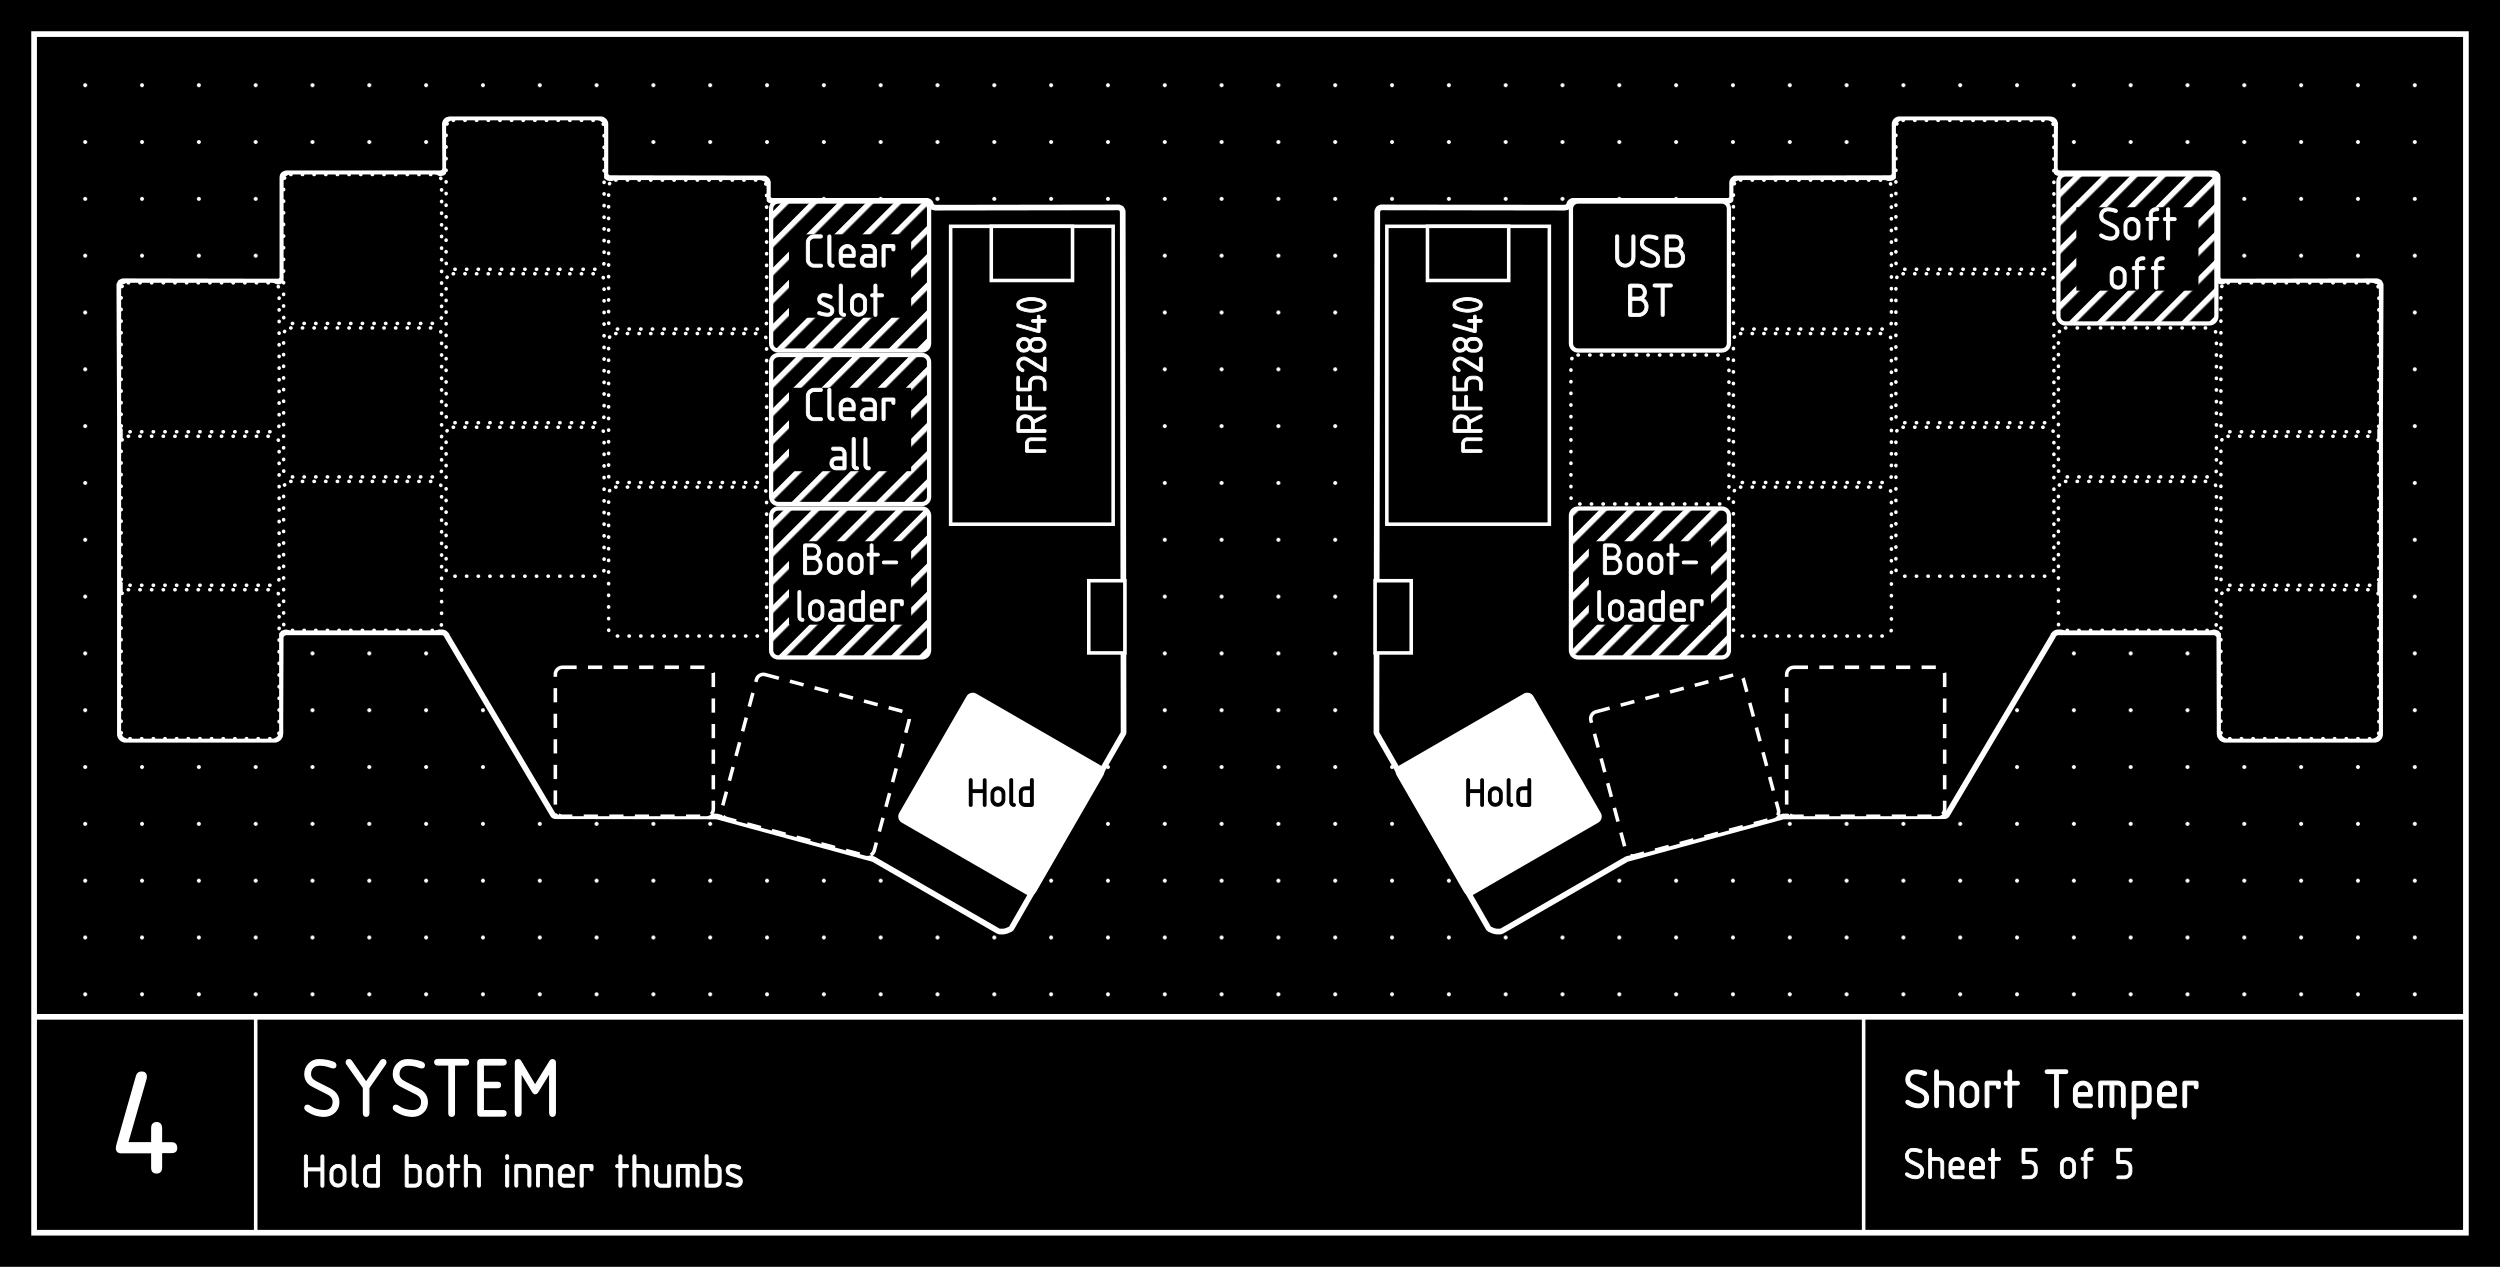
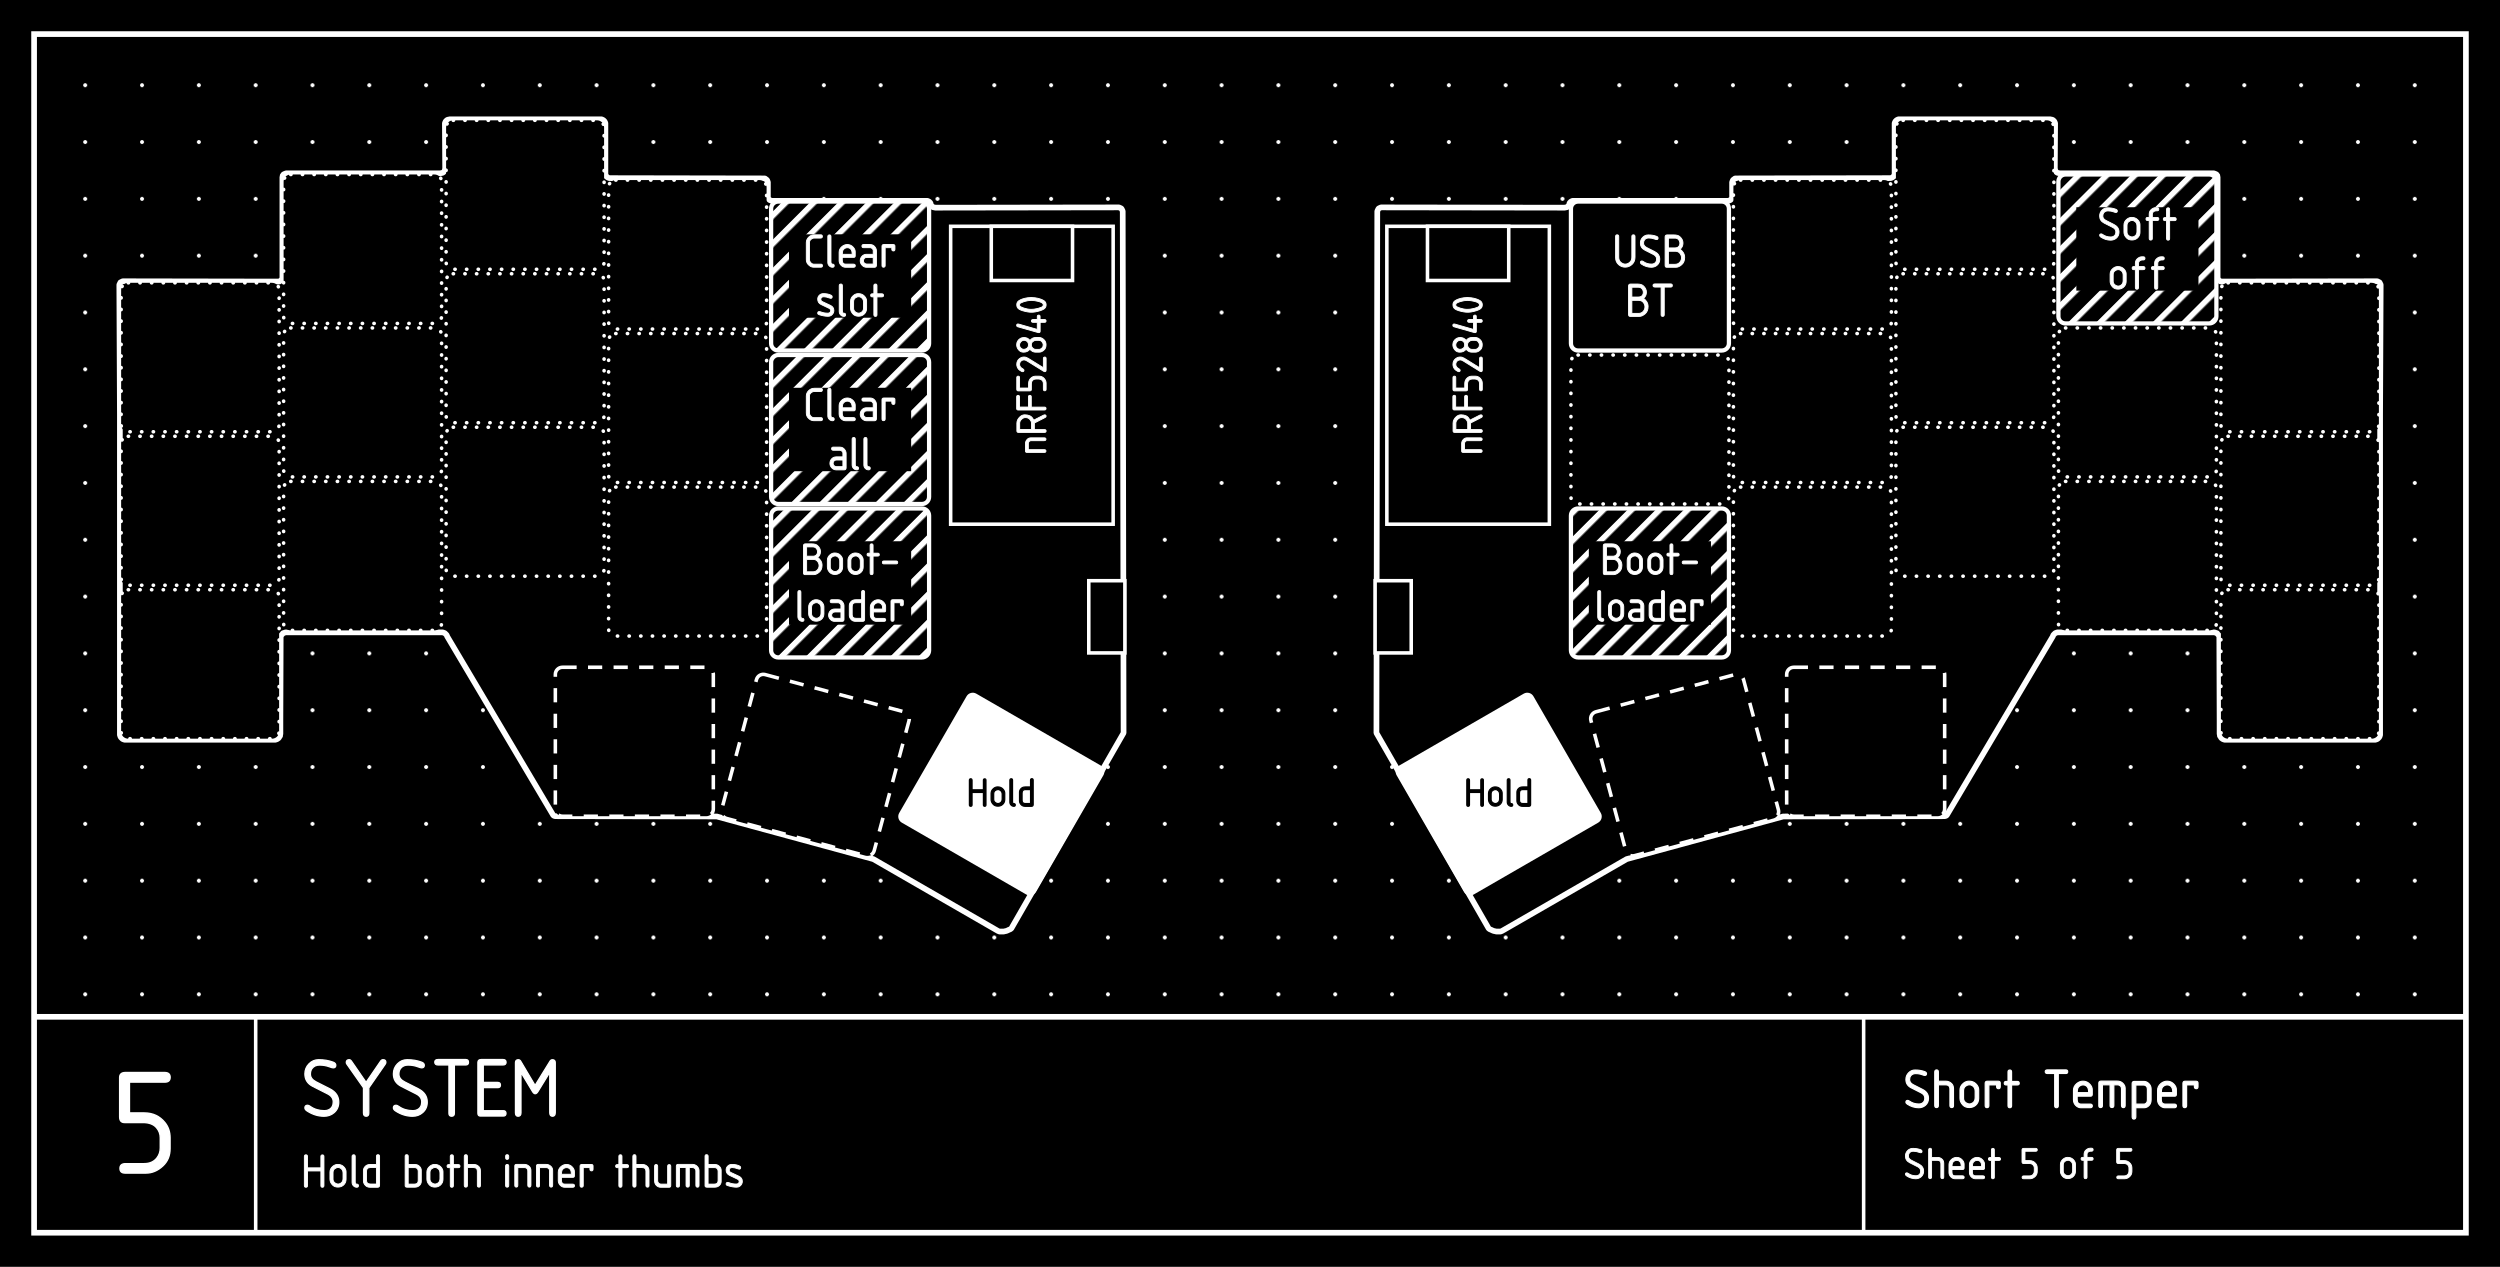
<svg xmlns="http://www.w3.org/2000/svg" viewBox="0 0 880 445.92" width="880" role="img">
  <defs>
    <pattern id="grid" width="20" height="20" patternUnits="userSpaceOnUse">
      <circle cx="10" cy="10" r="0.7" fill="#ffffff" />
    </pattern>
    <pattern id="hatch" width="7" height="7" patternUnits="userSpaceOnUse" patternTransform="rotate(45)">
      <rect width="2" height="7" fill="#ffffff" />
    </pattern>
    <path id="g0" d="M130 988Q130 1063 203 1063Q203 1063 588 1063Q709 1063 807 966Q881 893 881 774Q881 774 881 103Q881 7 811 7Q735 7 735 105Q735 105 735 762Q735 835 696 870Q649 914 593 914Q593 914 271 914V92Q271 8 201 8Q130 8 130 91Q130 91 130 988Z" />
    <path id="g1" d="M297 751Q297 751 624 751Q728 751 832 850Q913 927 913 1067Q913 1173 825 1264Q732 1361 623 1361H297ZM228 1504H623Q806 1504 956 1340Q1055 1232 1055 1093Q1055 959 1005 841Q950 712 778 640L1039 127Q1054 96 1054 76Q1054 0 980 0Q941 0 913 57L633 604H294V79Q294 0 221 0Q150 0 150 80V1427Q150 1504 228 1504Z" />
    <path id="g2" d="M298 763V86Q298 4 223 4Q150 4 150 87Q150 87 150 1445Q150 1515 228 1515Q228 1515 824 1515Q903 1515 903.0 1443.0Q903 1371 825 1371H299V909H825Q903 909 903.0 836.0Q903 763 824 763Z" />
    <path id="g3" d="M130 1434Q130 1510 217 1510Q217 1510 805 1510Q888 1510 888.0 1438.0Q888 1366 809 1366H277V903H499Q692 903 809 759Q887 663 887 529V368Q887 208 778 107Q663 0 524 0H212Q135 0 135 70Q135 141 219 141H497Q623 141 690 227Q740 291 740 378V529Q740 619 681 685Q615 759 479 759H203Q130 759 130 844Z" />
    <path id="g4" d="M178 1139Q100 1139 100 1209Q100 1231 118 1267Q181 1391 263 1444Q365 1510 478 1510Q668 1510 776 1365Q855 1259 855 1137Q855 1030 789 923L304 140H778Q853 140 853 65Q853 0 771 0H190Q101 0 101 64Q101 92 114 113L652 980Q707 1069 707 1137Q707 1223 652 1287Q585 1365 473 1365Q334 1365 248 1201Q215 1139 178 1139Z" />
    <path id="g5" d="M525 760Q436 760 368 696Q294 626 294 536V354Q294 280 381 198Q433 149 526 149Q607 149 687 214Q758 272 758 378V527Q758 612 686 694Q628 760 525 760ZM368 1307Q295 1231 295 1146Q295 1066 346 992Q404 908 523 908Q638 908 700 978Q761 1050 761 1139Q761 1231 682 1303Q612 1366 521 1366Q425 1366 368 1307ZM301 835Q150 952 150 1160Q150 1326 285 1428Q400 1515 530 1515Q638 1515 716 1467Q904 1351 904 1139Q904 941 753 832Q906 710 906 533V362Q906 217 777 96Q679 4 533 4Q367 4 281 89Q150 218 150 356V541Q150 704 301 835Z" />
    <path id="g6" d="M402 1459Q418 1515 476 1515Q545 1515 545 1446Q545 1429 538 1406L265 454H630V672Q630 756 703 756Q774 756 774 666V453Q774 453 928 453Q1001 453 1001 374Q1001 310 925 310H774V84Q774 3 700 3Q630 3 630 81V307H171Q100 307 100 374Q100 396 114 446Q114 446 402 1459Z" />
    <path id="g7" d="M477 1366Q409 1366 379 1306Q301 1152 265 953Q248 860 248 764Q248 694 257 625Q286 399 356 241Q398 146 476 146Q551 146 596 232Q662 359 695 581Q709 676 709.0 765.0Q709 854 695 937Q659 1148 577 1308Q547 1366 477 1366ZM482 1510Q619 1510 691 1404Q802 1241 845 945Q858 856 858 765Q858 669 844 574Q801 280 695 114Q622 0 479 0Q338 0 263 118Q171 262 116 569Q100 658 100 751Q100 848 117 946Q170 1251 255 1387Q331 1510 482 1510Z" />
    <path id="g8" d="M520 1515Q520 1515 826 1515Q900 1515 900 1440Q900 1364 820 1364H519Q435 1364 356 1291Q296 1235 296 1141V377Q296 283 359 215Q425 145 496 145H832Q904 145 904 72Q904 3 831 3H490Q352 3 232 136Q150 227 150 369V1152Q150 1302 268 1413Q376 1515 520 1515Z" />
    <path id="g9" d="M150 1432Q150 1511 230 1511Q297 1511 297 1429Q297 1429 297 259Q297 148 365 148Q448 148 448 73Q448 0 370 0Q279 0 211 71Q150 135 150 235Q150 235 150 1432Z" />
    <path id="g10" d="M280 604H739Q739 760 689 828Q626 914 515 914Q409 914 330 826Q280 770 280 604ZM130 698Q130 856 261 966Q375 1062 512 1062Q675 1062 789 937Q882 835 882 724V534Q882 462 815 462H278V330Q278 146 434 146H797Q885 146 885 72Q885 0 798 0H430Q309 0 217 97Q130 189 130 316Q130 316 130 698Z" />
    <path id="g11" d="M414 461Q331 461 289.5 411.5Q248 362 248 302Q248 236 295.5 193.5Q343 151 400 151H706V461ZM254 915Q179 915 179 989Q179 1061 254 1061H565Q694 1061 775.0 964.5Q856 868 856 766V94Q856 51 833.0 25.5Q810 0 770 0H390Q277 0 188.5 92.0Q100 184 100 300Q100 429 184.5 517.5Q269 606 394 606H706V790Q706 828 661.0 871.5Q616 915 561 915Z" />
    <path id="g12" d="M130 979Q130 1061 215 1061Q215 1061 650 1061Q734 1061 734 992Q734 992 734 845Q734 762 668 762Q588 762 588 840Q588 840 588 914H278V82Q278 3 201 3Q130 3 130 85Q130 85 130 979Z" />
    <path id="g13" d="M728 986Q776 960 776 921Q776 843 707 843Q689 843 650 858Q498 917 387 917Q246 917 246 794Q246 723 321 688L690 515Q854 440 854 273Q854 140 735 49Q676 4 585 4Q400 4 165 80Q100 101 100 150Q100 224 166 224Q205 224 246 208Q396 150 564 150Q623 150 654 170Q707 204 707 274Q707 342 614 386L260 555Q100 631 100 806Q100 907 171 982Q248 1063 367 1063Q584 1063 728 986Z" />
    <path id="g14" d="M353 862Q273 803 273 679V372Q273 259 383 190Q447 150 511.0 150.0Q575 150 640 194Q738 260 738 403V658Q738 785 663 853Q591 919 511.0 919.0Q431 919 353 862ZM493 1063Q661 1063 767 958Q879 847 879 722V374Q879 206 758 100Q653 8 504 8Q345 8 251 104Q130 227 130 379V706Q130 867 269 980Q371 1063 493 1063Z" />
    <path id="g15" d="M210 1435Q210 1511 285 1511Q354 1511 354 1431Q354 1431 354 1054Q354 1054 583 1054Q661 1054 661 976Q661 912 581 912H354V77Q354 0 282.0 0.0Q210 0 210 84V912H134Q60 912 60 982Q60 1054 133 1054H210Z" />
    <path id="g16" d="M150 1437Q150 1515 220 1515Q296 1515 296 1437V468Q296 307 404 222Q499 148 600 148Q725 148 826 248Q908 329 908 473V1437Q908 1515 983 1515Q1056 1515 1056 1427V479Q1056 266 925 141Q783 5 598 5Q433 5 304 113Q150 242 150 445Z" />
    <path id="g17" d="M100 1131Q100 1287 208.0 1398.5Q316 1510 469 1510Q681 1510 854 1445Q926 1418 926 1362Q926 1293 857 1293Q828 1293 766 1317Q637 1367 491 1367Q359 1367 290 1273Q248 1216 248 1123Q248 996 403 917L768 732Q1005 610 1005 378Q1005 204 881 97Q769 0 612 0Q374 0 156 143Q100 180 100 225Q100 294 174 294Q201 294 246 262Q404 149 625 149Q690 149 742 176Q857 236 857 383Q857 522 706 598L313 797Q100 905 100 1131Z" />
    <path id="g18" d="M1062 460Q1062 240 922.5 120.0Q783 0 659 0H220Q150 0 150 91V1416Q150 1510 243 1510H555Q745 1510 832 1434Q984 1301 984 1132Q984 948 844 838Q937 784 999.5 683.0Q1062 582 1062 460ZM304 748V139H616Q752 139 834.0 233.0Q916 327 916 441Q916 555 839 652Q763 748 619 748ZM304 1361V904H609Q724 904 781.5 966.5Q839 1029 839 1122Q839 1216 778.0 1288.5Q717 1361 605 1361Z" />
    <path id="g19" d="M100 1446Q100 1515 188 1515H929Q1001 1515 1001 1443Q1001 1370 931 1370H624V79Q624 0 551 0Q478 0 478 77V1370H186Q100 1370 100 1446Z" />
    <path id="g20" d="M672 1518Q748 1518 748 1445Q748 1370 666 1370H622Q554 1370 503 1329Q446 1283 446 1207V1062H665Q749 1062 749 988Q749 918 664 918H445V80Q445 4 368 4Q300 4 300 87V918H219Q150 918 150 991Q150 1062 223 1062H300V1214Q300 1339 383 1419Q486 1518 599 1518Z" />
    <path id="g21" d="M177 671Q177 671 780 671Q852 671 852 594Q852 527 775 527H174Q100 527 100 602Q100 671 177 671Z" />
    <path id="g22" d="M445 916Q272 916 272 724Q272 724 272 330Q272 151 456 151Q456 151 735 151Q735 151 735 916Q735 916 445 916ZM735 1438Q735 1515 808.0 1515.0Q881 1515 881 1433V94Q881 0 786 0H439Q309 0 228 81Q130 179 130 297V774Q130 871 199 955Q286 1061 444 1061H735Z" />
    <path id="g23" d="M918 760H297V77Q297 0 223.5 0.0Q150 0 150 76V1425Q150 1510 223.5 1510.0Q297 1510 297 1425V904H918V1431Q918 1506 989.0 1506.0Q1060 1506 1060 1432V80Q1060 0 989.0 0.0Q918 0 918 78Z" />
    <path id="g24" d="M702 85Q702 0 632 0Q559 0 559 87V761L116 1392Q100 1415 100 1438Q100 1511 179 1511Q214 1511 243 1466L629 906L1019 1475Q1045 1511 1082 1511Q1158 1511 1158 1442Q1158 1415 1139 1388L702 757Z" />
    <path id="g25" d="M294 149H827Q901 149 901 77Q901 5 830 5H216Q150 5 150 80V1437Q150 1515 239 1515H822Q903 1515 903 1442Q903 1370 822 1370H294V904H680Q753 904 753 832Q753 764 682 764H294Z" />
    <path id="g26" d="M1074 1472Q1098 1510 1138 1510Q1214 1510 1214 1430V99Q1214 0 1140.0 0.0Q1066 0 1066 99V1172L754 664Q716 601 678.0 601.0Q640 601 604 662L298 1170V94Q298 0 221 0Q150 0 150 92V1431Q150 1510 226 1510Q265 1510 288 1475L674 824Z" />
    <path id="g27" d="M585 148Q757 148 757 318Q757 318 757 747Q757 824 711.5 869.5Q666 915 593 915H291V148ZM240 4Q150 4 150 72V1441Q150 1515 219 1515Q293 1515 293 1441V1058H623Q750 1058 843 944Q900 874 900 780V278Q900 161 813.5 82.5Q727 4 599 4Z" />
    <path id="g28" d="M150 1426Q150 1515 225 1515Q296 1515 296 1430V1060H606Q725 1060 823 967Q901 893 901 761V84Q901 6 835 6Q758 6 758 86V744Q758 916 582 916H296V87Q296 6 220 6Q150 6 150 92Z" />
    <path id="g29" d="M297 980V88Q297 5 225 5Q150 5 150 86V979Q150 1061 224 1061Q297 1061 297 980ZM153 1445Q153 1515 222 1515Q296 1515 296 1440V1375Q296 1297 220 1297Q153 1297 153 1370Z" />
    <path id="g30" d="M130 971Q130 1058 202 1058Q273 1058 273 969Q273 969 273 305Q273 236 317 193Q364 147 424 147H737V975Q737 1054 812 1054Q882 1054 882 973V82Q882 0 807 0H414Q294 0 206 94Q130 175 130 302Q130 302 130 971Z" />
    <path id="g31" d="M130 991Q130 1026 156 1050Q172 1065 213 1065Q213 1065 869 1065Q999 1065 1084 987Q1185 895 1185 776Q1185 776 1185 92Q1185 4 1115 4Q1038 4 1038 95Q1038 95 1038 761Q1038 830 996 870Q947 917 874 917H732V94Q732 7 661 7Q581 7 581 87V917H274V82Q274 6 202.0 6.0Q130 6 130 77Z" />
    <path id="g32" d="M618 144Q684 144 730 205Q760 245 760 306V744Q760 816 718 861Q674 908 607 908H297V144ZM150 969Q150 1054 235 1054Q235 1054 622 1054Q737 1054 829 955Q909 869 909 749Q909 749 909 327Q909 185 838 103Q749 0 625 0H297V-365Q297 -456 219 -456Q150 -456 150 -361Q150 -361 150 969Z" />
  </defs>
  <rect width="880" height="445.92" fill="#000000" />
  <rect x="12" y="12" width="856" height="345.92" fill="url(#grid)" />
  <path d="M393.6 73.0L329.2 73.1L328.9 73.0L328.8 73.0L328.6 73.0L328.4 72.9L328.2 72.8L328.1 72.6L327.9 72.5L327.8 72.3L327.7 72.1L327.6 71.9L327.6 71.7L327.5 71.5L327.4 71.3L327.2 71.2L327.1 71.0L326.9 70.9L326.7 70.8L326.5 70.7L326.3 70.7L326.1 70.7L271.8 70.7L271.6 70.7L271.4 70.6L271.1 70.5L270.9 70.4L270.7 70.2L270.6 70.1L270.4 69.8L270.3 69.6L270.3 69.4L270.3 69.1L270.3 64.3L270.3 64.1L270.2 63.9L270.1 63.6L270.0 63.4L269.8 63.2L269.6 63.1L269.4 62.9L269.2 62.8L268.9 62.8L268.7 62.8L214.7 62.7L214.5 62.7L214.2 62.6L214.0 62.5L213.8 62.4L213.6 62.2L213.4 62.1L213.3 61.8L213.2 61.6L213.1 61.4L213.1 61.1L213.1 43.6L213.1 43.3L213.0 43.1L212.9 42.9L212.8 42.7L212.6 42.5L212.4 42.3L212.2 42.2L212.0 42.1L211.8 42.0L211.5 42.0L158.2 42.0L158.0 42.1L157.7 42.1L157.5 42.2L157.3 42.3L157.1 42.5L156.9 42.7L156.8 42.9L156.7 43.1L156.6 43.4L156.6 43.6L156.7 59.4L156.6 59.6L156.6 59.9L156.5 60.1L156.4 60.3L156.2 60.5L156.0 60.7L155.8 60.8L155.6 60.9L155.3 60.9L155.1 61.0L101.0 61.0L100.7 61.0L100.5 61.1L100.2 61.2L100.0 61.3L99.8 61.4L99.7 61.6L99.5 61.8L99.5 62.1L99.4 62.3L99.4 62.6L99.4 97.5L99.4 97.8L99.3 98.1L99.2 98.3L99.1 98.5L98.9 98.7L98.7 98.8L98.5 99.0L98.3 99.1L98.0 99.1L97.8 99.1L43.5 99.0L43.2 99.0L43.0 99.1L42.8 99.2L42.6 99.3L42.4 99.4L42.3 99.6L42.2 99.8L42.1 100.0L42.0 100.2L42.0 100.5L42.2 145.8L42.2 200.1L42.2 254.0L42.2 258.3L42.2 258.7L42.3 259.0L42.4 259.3L42.6 259.6L42.8 259.8L43.0 260.0L43.3 260.2L43.6 260.3L43.9 260.4L44.3 260.4L96.6 260.4L96.9 260.4L97.2 260.3L97.5 260.2L97.8 260.0L98.1 259.8L98.2 259.6L98.4 259.3L98.6 259.0L98.6 258.7L98.7 258.3L98.7 254.0L98.8 224.5L98.8 224.2L98.9 223.9L99.0 223.6L99.2 223.4L99.4 223.2L99.6 222.9L99.9 222.8L100.2 222.7L100.5 222.6L100.8 222.6L155.3 222.6L155.6 222.6L155.9 222.6L156.1 222.7L156.4 222.8L156.6 222.9L156.8 223.1L157.0 223.3L157.2 223.5L157.3 223.7L157.4 224.0L194.7 286.9L194.8 287.0L194.9 287.1L195.0 287.1L195.1 287.2L195.2 287.2L195.4 287.3L195.5 287.3L195.6 287.3L195.7 287.3L195.8 287.3L252.3 287.4L307.4 302.4L351.3 327.7L351.8 327.9L352.3 327.9L352.7 327.9L353.3 327.9L353.7 327.8L354.2 327.7L354.7 327.5L355.1 327.3L355.6 327.1L356.0 326.8L395.5 258.0L395.2 74.6L395.2 74.4L395.1 74.1L395.0 73.9L394.9 73.7L394.8 73.5L394.6 73.3L394.3 73.2L394.1 73.1L393.9 73.0L393.6 73.0ZM486.4 73.0L550.8 73.1L551.1 73.0L551.2 73.0L551.4 73.0L551.6 72.9L551.8 72.8L551.9 72.6L552.1 72.5L552.2 72.3L552.3 72.1L552.4 71.9L552.4 71.7L552.5 71.5L552.6 71.3L552.8 71.2L552.9 71.0L553.1 70.9L553.3 70.8L553.5 70.7L553.7 70.7L553.9 70.7L608.2 70.7L608.4 70.7L608.6 70.6L608.9 70.5L609.1 70.4L609.3 70.2L609.4 70.1L609.6 69.8L609.7 69.6L609.7 69.4L609.7 69.1L609.7 64.3L609.7 64.1L609.8 63.9L609.9 63.6L610.0 63.4L610.2 63.2L610.4 63.1L610.6 62.9L610.8 62.8L611.1 62.8L611.3 62.8L665.3 62.7L665.5 62.7L665.8 62.6L666.0 62.5L666.2 62.4L666.4 62.2L666.6 62.1L666.7 61.8L666.8 61.6L666.9 61.4L666.9 61.1L666.9 43.6L666.9 43.3L667.0 43.1L667.1 42.9L667.2 42.7L667.4 42.5L667.6 42.3L667.8 42.2L668.0 42.1L668.2 42.0L668.5 42.0L721.8 42.0L722.0 42.1L722.3 42.1L722.5 42.2L722.7 42.3L722.9 42.5L723.1 42.7L723.2 42.9L723.3 43.1L723.4 43.4L723.4 43.6L723.3 59.4L723.4 59.6L723.4 59.9L723.5 60.1L723.6 60.3L723.8 60.5L724.0 60.7L724.2 60.8L724.4 60.9L724.7 60.9L724.9 61.0L779.0 61.0L779.3 61.0L779.5 61.1L779.8 61.2L780.0 61.3L780.2 61.4L780.3 61.6L780.5 61.8L780.5 62.1L780.6 62.3L780.6 62.6L780.6 97.5L780.6 97.8L780.7 98.1L780.8 98.3L780.9 98.5L781.1 98.7L781.3 98.8L781.5 99.0L781.7 99.1L782.0 99.1L782.2 99.1L836.5 99.0L836.8 99.0L837.0 99.1L837.2 99.2L837.4 99.3L837.6 99.4L837.7 99.6L837.8 99.8L837.9 100.0L838.0 100.2L838.0 100.5L837.8 145.8L837.8 200.1L837.8 254.0L837.8 258.3L837.8 258.7L837.7 259.0L837.6 259.3L837.4 259.6L837.2 259.8L837.0 260.0L836.7 260.2L836.4 260.3L836.1 260.4L835.7 260.4L783.4 260.4L783.1 260.4L782.8 260.3L782.5 260.2L782.2 260.0L781.9 259.8L781.8 259.6L781.6 259.3L781.4 259.0L781.4 258.7L781.3 258.3L781.3 254.0L781.2 224.5L781.2 224.2L781.1 223.9L781.0 223.6L780.8 223.4L780.6 223.2L780.4 222.9L780.1 222.8L779.8 222.7L779.5 222.6L779.2 222.6L724.7 222.6L724.4 222.6L724.1 222.6L723.9 222.7L723.6 222.8L723.4 222.9L723.2 223.1L723.0 223.3L722.8 223.5L722.7 223.7L722.6 224.0L685.3 286.9L685.2 287.0L685.1 287.1L685.0 287.1L684.9 287.2L684.8 287.2L684.6 287.3L684.5 287.3L684.4 287.3L684.3 287.3L684.2 287.3L627.7 287.4L572.6 302.4L528.7 327.7L528.2 327.9L527.7 327.9L527.3 327.9L526.7 327.9L526.3 327.8L525.8 327.7L525.3 327.5L524.9 327.3L524.4 327.1L524.0 326.8L484.5 258.0L484.8 74.6L484.8 74.4L484.9 74.1L485.0 73.9L485.1 73.7L485.2 73.5L485.4 73.3L485.7 73.2L485.9 73.1L486.1 73.0L486.4 73.0Z" fill="#000000" stroke="#ffffff" stroke-width="2" stroke-linejoin="round" />
  <rect x="383.25" y="204.41" width="12.71" height="25.42" fill="#000000" stroke="#ffffff" stroke-width="1.25" />
  <rect x="484.04" y="204.41" width="12.71" height="25.42" fill="#000000" stroke="#ffffff" stroke-width="1.25" />
  <rect x="334.63" y="79.66" width="57.20" height="104.86" fill="#000000" stroke="#ffffff" stroke-width="1.25" />
  <g transform="rotate(-90 363.23 132.09)">
    <g fill="#ffffff" stroke="#ffffff" stroke-width="46.8" stroke-linejoin="round">
      <use href="#g0" transform="translate(335.18 137.09) scale(0.00684 -0.00684)" />
      <use href="#g1" transform="translate(342.09 137.09) scale(0.00684 -0.00684)" />
      <use href="#g2" transform="translate(349.98 137.09) scale(0.00684 -0.00684)" />
      <use href="#g3" transform="translate(356.84 137.09) scale(0.00684 -0.00684)" />
      <use href="#g4" transform="translate(363.80 137.09) scale(0.00684 -0.00684)" />
      <use href="#g5" transform="translate(370.33 137.09) scale(0.00684 -0.00684)" />
      <use href="#g6" transform="translate(377.55 137.09) scale(0.00684 -0.00684)" />
      <use href="#g7" transform="translate(384.73 137.09) scale(0.00684 -0.00684)" />
    </g>
  </g>
  <rect x="348.93" y="79.66" width="28.60" height="19.07" fill="#000000" stroke="#ffffff" stroke-width="1.25" />
  <rect x="488.17" y="79.66" width="57.20" height="104.86" fill="#000000" stroke="#ffffff" stroke-width="1.25" />
  <g transform="rotate(-90 516.77 132.09)">
    <g fill="#ffffff" stroke="#ffffff" stroke-width="46.8" stroke-linejoin="round">
      <use href="#g0" transform="translate(488.72 137.09) scale(0.00684 -0.00684)" />
      <use href="#g1" transform="translate(495.63 137.09) scale(0.00684 -0.00684)" />
      <use href="#g2" transform="translate(503.53 137.09) scale(0.00684 -0.00684)" />
      <use href="#g3" transform="translate(510.38 137.09) scale(0.00684 -0.00684)" />
      <use href="#g4" transform="translate(517.34 137.09) scale(0.00684 -0.00684)" />
      <use href="#g5" transform="translate(523.87 137.09) scale(0.00684 -0.00684)" />
      <use href="#g6" transform="translate(531.09 137.09) scale(0.00684 -0.00684)" />
      <use href="#g7" transform="translate(538.27 137.09) scale(0.00684 -0.00684)" />
    </g>
  </g>
  <rect x="502.47" y="79.66" width="28.60" height="19.07" fill="#000000" stroke="#ffffff" stroke-width="1.25" />
  <rect x="42.64" y="99.55" width="55.61" height="52.43" rx="2.5" fill="#000000" stroke="#ffffff" stroke-width="1.25" stroke-dasharray="0.1 4" stroke-linecap="round" />
  <rect x="99.83" y="61.42" width="55.61" height="52.43" rx="2.5" fill="#000000" stroke="#ffffff" stroke-width="1.25" stroke-dasharray="0.1 4" stroke-linecap="round" />
  <rect x="157.03" y="42.35" width="55.61" height="52.43" rx="2.5" fill="#000000" stroke="#ffffff" stroke-width="1.25" stroke-dasharray="0.1 4" stroke-linecap="round" />
  <rect x="214.23" y="63.39" width="55.61" height="52.43" rx="2.5" fill="#000000" stroke="#ffffff" stroke-width="1.25" stroke-dasharray="0.1 4" stroke-linecap="round" />
  <rect x="271.43" y="70.95" width="55.61" height="52.43" rx="2.5" fill="#000000" />
  <rect x="271.43" y="70.95" width="55.61" height="52.43" rx="2.5" fill="url(#hatch)" stroke="#ffffff" stroke-width="1.5" />
  <rect x="277.73" y="82.48" width="42.99" height="29.36" fill="#000000" />
  <g fill="#ffffff" stroke="#ffffff" stroke-width="42.4" stroke-linejoin="round">
    <use href="#g8" transform="translate(282.69 94.08) scale(0.00754 -0.00754)" />
    <use href="#g9" transform="translate(290.26 94.08) scale(0.00754 -0.00754)" />
    <use href="#g10" transform="translate(294.39 94.08) scale(0.00754 -0.00754)" />
    <use href="#g11" transform="translate(302.05 94.08) scale(0.00754 -0.00754)" />
    <use href="#g12" transform="translate(309.48 94.08) scale(0.00754 -0.00754)" />
  </g>
  <g fill="#ffffff" stroke="#ffffff" stroke-width="42.4" stroke-linejoin="round">
    <use href="#g13" transform="translate(287.08 111.37) scale(0.00754 -0.00754)" />
    <use href="#g9" transform="translate(294.28 111.37) scale(0.00754 -0.00754)" />
    <use href="#g14" transform="translate(298.41 111.37) scale(0.00754 -0.00754)" />
    <use href="#g15" transform="translate(306.02 111.37) scale(0.00754 -0.00754)" />
  </g>
  <rect x="552.97" y="70.95" width="55.61" height="52.43" rx="2.5" fill="#000000" stroke="#ffffff" stroke-width="1.5" />
  <g fill="#ffffff" stroke="#ffffff" stroke-width="42.4" stroke-linejoin="round">
    <use href="#g16" transform="translate(567.56 94.08) scale(0.00754 -0.00754)" />
    <use href="#g17" transform="translate(576.66 94.08) scale(0.00754 -0.00754)" />
    <use href="#g18" transform="translate(584.99 94.08) scale(0.00754 -0.00754)" />
  </g>
  <g fill="#ffffff" stroke="#ffffff" stroke-width="42.4" stroke-linejoin="round">
    <use href="#g18" transform="translate(572.12 111.37) scale(0.00754 -0.00754)" />
    <use href="#g19" transform="translate(581.11 111.37) scale(0.00754 -0.00754)" />
  </g>
  <rect x="610.16" y="63.39" width="55.61" height="52.43" rx="2.5" fill="#000000" stroke="#ffffff" stroke-width="1.25" stroke-dasharray="0.1 4" stroke-linecap="round" />
  <rect x="667.36" y="42.35" width="55.61" height="52.43" rx="2.5" fill="#000000" stroke="#ffffff" stroke-width="1.25" stroke-dasharray="0.1 4" stroke-linecap="round" />
  <rect x="724.56" y="61.42" width="55.61" height="52.43" rx="2.5" fill="#000000" />
  <rect x="724.56" y="61.42" width="55.61" height="52.43" rx="2.5" fill="url(#hatch)" stroke="#ffffff" stroke-width="1.5" />
  <rect x="730.87" y="72.95" width="42.99" height="29.36" fill="#000000" />
  <g fill="#ffffff" stroke="#ffffff" stroke-width="42.4" stroke-linejoin="round">
    <use href="#g17" transform="translate(738.32 84.54) scale(0.00754 -0.00754)" />
    <use href="#g14" transform="translate(746.65 84.54) scale(0.00754 -0.00754)" />
    <use href="#g20" transform="translate(754.26 84.54) scale(0.00754 -0.00754)" />
    <use href="#g15" transform="translate(761.04 84.54) scale(0.00754 -0.00754)" />
  </g>
  <g fill="#ffffff" stroke="#ffffff" stroke-width="42.4" stroke-linejoin="round">
    <use href="#g14" transform="translate(741.78 101.84) scale(0.00754 -0.00754)" />
    <use href="#g20" transform="translate(749.39 101.84) scale(0.00754 -0.00754)" />
    <use href="#g20" transform="translate(756.17 101.84) scale(0.00754 -0.00754)" />
  </g>
  <rect x="781.76" y="99.55" width="55.61" height="52.43" rx="2.5" fill="#000000" stroke="#ffffff" stroke-width="1.25" stroke-dasharray="0.1 4" stroke-linecap="round" />
  <rect x="42.64" y="153.57" width="55.61" height="52.43" rx="2.5" fill="#000000" stroke="#ffffff" stroke-width="1.25" stroke-dasharray="0.1 4" stroke-linecap="round" />
  <rect x="99.83" y="115.44" width="55.61" height="52.43" rx="2.5" fill="#000000" stroke="#ffffff" stroke-width="1.25" stroke-dasharray="0.1 4" stroke-linecap="round" />
  <rect x="157.03" y="96.37" width="55.61" height="52.43" rx="2.5" fill="#000000" stroke="#ffffff" stroke-width="1.25" stroke-dasharray="0.1 4" stroke-linecap="round" />
  <rect x="214.23" y="117.41" width="55.61" height="52.43" rx="2.5" fill="#000000" stroke="#ffffff" stroke-width="1.25" stroke-dasharray="0.1 4" stroke-linecap="round" />
  <rect x="271.43" y="124.97" width="55.61" height="52.43" rx="2.5" fill="#000000" />
  <rect x="271.43" y="124.97" width="55.61" height="52.43" rx="2.5" fill="url(#hatch)" stroke="#ffffff" stroke-width="1.5" />
  <rect x="277.73" y="136.50" width="42.99" height="29.36" fill="#000000" />
  <g fill="#ffffff" stroke="#ffffff" stroke-width="42.4" stroke-linejoin="round">
    <use href="#g8" transform="translate(282.69 148.10) scale(0.00754 -0.00754)" />
    <use href="#g9" transform="translate(290.26 148.10) scale(0.00754 -0.00754)" />
    <use href="#g10" transform="translate(294.39 148.10) scale(0.00754 -0.00754)" />
    <use href="#g11" transform="translate(302.05 148.10) scale(0.00754 -0.00754)" />
    <use href="#g12" transform="translate(309.48 148.10) scale(0.00754 -0.00754)" />
  </g>
  <g fill="#ffffff" stroke="#ffffff" stroke-width="42.4" stroke-linejoin="round">
    <use href="#g11" transform="translate(291.38 165.39) scale(0.00754 -0.00754)" />
    <use href="#g9" transform="translate(298.82 165.39) scale(0.00754 -0.00754)" />
    <use href="#g9" transform="translate(302.95 165.39) scale(0.00754 -0.00754)" />
  </g>
  <rect x="552.97" y="124.97" width="55.61" height="52.43" rx="2.5" fill="#000000" stroke="#ffffff" stroke-width="1.25" stroke-dasharray="0.1 4" stroke-linecap="round" />
  <rect x="610.16" y="117.41" width="55.61" height="52.43" rx="2.5" fill="#000000" stroke="#ffffff" stroke-width="1.25" stroke-dasharray="0.1 4" stroke-linecap="round" />
  <rect x="667.36" y="96.37" width="55.61" height="52.43" rx="2.5" fill="#000000" stroke="#ffffff" stroke-width="1.25" stroke-dasharray="0.1 4" stroke-linecap="round" />
  <rect x="724.56" y="115.44" width="55.61" height="52.43" rx="2.5" fill="#000000" stroke="#ffffff" stroke-width="1.25" stroke-dasharray="0.1 4" stroke-linecap="round" />
  <rect x="781.76" y="153.57" width="55.61" height="52.43" rx="2.5" fill="#000000" stroke="#ffffff" stroke-width="1.25" stroke-dasharray="0.1 4" stroke-linecap="round" />
  <rect x="42.64" y="207.59" width="55.61" height="52.43" rx="2.5" fill="#000000" stroke="#ffffff" stroke-width="1.25" stroke-dasharray="0.1 4" stroke-linecap="round" />
  <rect x="99.83" y="169.46" width="55.61" height="52.43" rx="2.5" fill="#000000" stroke="#ffffff" stroke-width="1.25" stroke-dasharray="0.1 4" stroke-linecap="round" />
  <rect x="157.03" y="150.39" width="55.61" height="52.43" rx="2.5" fill="#000000" stroke="#ffffff" stroke-width="1.25" stroke-dasharray="0.1 4" stroke-linecap="round" />
  <rect x="214.23" y="171.46" width="55.61" height="52.43" rx="2.5" fill="#000000" stroke="#ffffff" stroke-width="1.25" stroke-dasharray="0.1 4" stroke-linecap="round" />
  <rect x="271.43" y="178.99" width="55.61" height="52.43" rx="2.5" fill="#000000" />
  <rect x="271.43" y="178.99" width="55.61" height="52.43" rx="2.5" fill="url(#hatch)" stroke="#ffffff" stroke-width="1.5" />
  <rect x="277.73" y="190.52" width="42.99" height="29.36" fill="#000000" />
  <g fill="#ffffff" stroke="#ffffff" stroke-width="44.6" stroke-linejoin="round">
    <use href="#g18" transform="translate(281.75 202.27) scale(0.00717 -0.00717)" />
    <use href="#g14" transform="translate(290.30 202.27) scale(0.00717 -0.00717)" />
    <use href="#g14" transform="translate(297.54 202.27) scale(0.00717 -0.00717)" />
    <use href="#g15" transform="translate(304.78 202.27) scale(0.00717 -0.00717)" />
    <use href="#g21" transform="translate(309.88 202.27) scale(0.00717 -0.00717)" />
  </g>
  <g fill="#ffffff" stroke="#ffffff" stroke-width="44.6" stroke-linejoin="round">
    <use href="#g9" transform="translate(279.78 218.72) scale(0.00717 -0.00717)" />
    <use href="#g14" transform="translate(283.71 218.72) scale(0.00717 -0.00717)" />
    <use href="#g11" transform="translate(290.95 218.72) scale(0.00717 -0.00717)" />
    <use href="#g22" transform="translate(298.02 218.72) scale(0.00717 -0.00717)" />
    <use href="#g10" transform="translate(305.42 218.72) scale(0.00717 -0.00717)" />
    <use href="#g12" transform="translate(312.70 218.72) scale(0.00717 -0.00717)" />
  </g>
  <rect x="552.97" y="178.99" width="55.61" height="52.43" rx="2.5" fill="#000000" />
  <rect x="552.97" y="178.99" width="55.61" height="52.43" rx="2.5" fill="url(#hatch)" stroke="#ffffff" stroke-width="1.5" />
  <rect x="559.27" y="190.52" width="42.99" height="29.36" fill="#000000" />
  <g fill="#ffffff" stroke="#ffffff" stroke-width="44.6" stroke-linejoin="round">
    <use href="#g18" transform="translate(563.29 202.27) scale(0.00717 -0.00717)" />
    <use href="#g14" transform="translate(571.84 202.27) scale(0.00717 -0.00717)" />
    <use href="#g14" transform="translate(579.08 202.27) scale(0.00717 -0.00717)" />
    <use href="#g15" transform="translate(586.32 202.27) scale(0.00717 -0.00717)" />
    <use href="#g21" transform="translate(591.42 202.27) scale(0.00717 -0.00717)" />
  </g>
  <g fill="#ffffff" stroke="#ffffff" stroke-width="44.6" stroke-linejoin="round">
    <use href="#g9" transform="translate(561.32 218.72) scale(0.00717 -0.00717)" />
    <use href="#g14" transform="translate(565.25 218.72) scale(0.00717 -0.00717)" />
    <use href="#g11" transform="translate(572.49 218.72) scale(0.00717 -0.00717)" />
    <use href="#g22" transform="translate(579.56 218.72) scale(0.00717 -0.00717)" />
    <use href="#g10" transform="translate(586.96 218.72) scale(0.00717 -0.00717)" />
    <use href="#g12" transform="translate(594.24 218.72) scale(0.00717 -0.00717)" />
  </g>
  <rect x="610.16" y="171.46" width="55.61" height="52.43" rx="2.5" fill="#000000" stroke="#ffffff" stroke-width="1.25" stroke-dasharray="0.1 4" stroke-linecap="round" />
  <rect x="667.36" y="150.39" width="55.61" height="52.43" rx="2.5" fill="#000000" stroke="#ffffff" stroke-width="1.25" stroke-dasharray="0.1 4" stroke-linecap="round" />
  <rect x="724.56" y="169.46" width="55.61" height="52.43" rx="2.5" fill="#000000" stroke="#ffffff" stroke-width="1.25" stroke-dasharray="0.1 4" stroke-linecap="round" />
  <rect x="781.76" y="207.59" width="55.61" height="52.43" rx="2.5" fill="#000000" stroke="#ffffff" stroke-width="1.25" stroke-dasharray="0.1 4" stroke-linecap="round" />
  <rect x="195.48" y="234.88" width="55.61" height="52.43" rx="2.5" fill="#000000" stroke="#ffffff" stroke-width="1.25" stroke-dasharray="5 4" />
  <rect x="259.19" y="243.11" width="55.61" height="52.43" rx="2.5" fill="#000000" stroke="#ffffff" stroke-width="1.25" stroke-dasharray="5 4" transform="rotate(15 287.00 269.33)" />
  <rect x="324.65" y="253.31" width="55.61" height="52.43" rx="2.5" fill="#ffffff" transform="rotate(30 352.46 279.53)" />
  <g fill="#000000" stroke="#000000" stroke-width="65.4" stroke-linejoin="round">
    <use href="#g23" transform="translate(340.26 283.82) scale(0.00642 -0.00642)" />
    <use href="#g14" transform="translate(348.03 283.82) scale(0.00642 -0.00642)" />
    <use href="#g9" transform="translate(354.51 283.82) scale(0.00642 -0.00642)" />
    <use href="#g22" transform="translate(358.03 283.82) scale(0.00642 -0.00642)" />
  </g>
  <rect x="499.74" y="253.31" width="55.61" height="52.43" rx="2.5" fill="#ffffff" transform="rotate(-30 527.54 279.53)" />
  <g fill="#000000" stroke="#000000" stroke-width="65.4" stroke-linejoin="round">
    <use href="#g23" transform="translate(515.35 283.82) scale(0.00642 -0.00642)" />
    <use href="#g14" transform="translate(523.12 283.82) scale(0.00642 -0.00642)" />
    <use href="#g9" transform="translate(529.60 283.82) scale(0.00642 -0.00642)" />
    <use href="#g22" transform="translate(533.12 283.82) scale(0.00642 -0.00642)" />
  </g>
  <rect x="565.20" y="243.11" width="55.61" height="52.43" rx="2.5" fill="#000000" stroke="#ffffff" stroke-width="1.25" stroke-dasharray="5 4" transform="rotate(-15 593.00 269.33)" />
  <rect x="628.91" y="234.88" width="55.61" height="52.43" rx="2.5" fill="#000000" stroke="#ffffff" stroke-width="1.25" stroke-dasharray="5 4" />
  <rect x="12" y="12" width="856" height="421.92" fill="none" stroke="#ffffff" stroke-width="2" />
  <path d="M12 357.92H868" stroke="#ffffff" stroke-width="2" />
  <path d="M90 357.92V433.92" stroke="#ffffff" stroke-width="1.25" />
  <path d="M656 357.92V433.92" stroke="#ffffff" stroke-width="1.25" />
  <g fill="#ffffff" stroke="#ffffff" stroke-width="21.3" stroke-linejoin="round">
-     <use href="#g6" transform="translate(38.68 412.92) scale(0.02344 -0.02344)" />
+     <use href="#g3" transform="translate(39.07 412.92) scale(0.02344 -0.02344)" />
  </g>
  <g fill="#ffffff" stroke="#ffffff" stroke-width="34.1" stroke-linejoin="round">
    <use href="#g17" transform="translate(106.00 392.92) scale(0.01318 -0.01318)" />
    <use href="#g24" transform="translate(120.57 392.92) scale(0.01318 -0.01318)" />
    <use href="#g17" transform="translate(137.15 392.92) scale(0.01318 -0.01318)" />
    <use href="#g19" transform="translate(151.72 392.92) scale(0.01318 -0.01318)" />
    <use href="#g25" transform="translate(166.24 392.92) scale(0.01318 -0.01318)" />
    <use href="#g26" transform="translate(179.46 392.92) scale(0.01318 -0.01318)" />
  </g>
  <g fill="#ffffff" stroke="#ffffff" stroke-width="42.3" stroke-linejoin="round">
    <use href="#g23" transform="translate(106.00 417.92) scale(0.00757 -0.00757)" />
    <use href="#g14" transform="translate(115.16 417.92) scale(0.00757 -0.00757)" />
    <use href="#g9" transform="translate(122.79 417.92) scale(0.00757 -0.00757)" />
    <use href="#g22" transform="translate(126.94 417.92) scale(0.00757 -0.00757)" />
    <use href="#g27" transform="translate(141.48 417.92) scale(0.00757 -0.00757)" />
    <use href="#g14" transform="translate(149.28 417.92) scale(0.00757 -0.00757)" />
    <use href="#g15" transform="translate(156.91 417.92) scale(0.00757 -0.00757)" />
    <use href="#g28" transform="translate(162.29 417.92) scale(0.00757 -0.00757)" />
    <use href="#g29" transform="translate(176.83 417.92) scale(0.00757 -0.00757)" />
    <use href="#g0" transform="translate(180.22 417.92) scale(0.00757 -0.00757)" />
    <use href="#g0" transform="translate(187.87 417.92) scale(0.00757 -0.00757)" />
    <use href="#g10" transform="translate(195.52 417.92) scale(0.00757 -0.00757)" />
    <use href="#g12" transform="translate(203.20 417.92) scale(0.00757 -0.00757)" />
    <use href="#g15" transform="translate(216.25 417.92) scale(0.00757 -0.00757)" />
    <use href="#g28" transform="translate(221.63 417.92) scale(0.00757 -0.00757)" />
    <use href="#g30" transform="translate(229.43 417.92) scale(0.00757 -0.00757)" />
    <use href="#g31" transform="translate(237.09 417.92) scale(0.00757 -0.00757)" />
    <use href="#g27" transform="translate(247.04 417.92) scale(0.00757 -0.00757)" />
    <use href="#g13" transform="translate(254.84 417.92) scale(0.00757 -0.00757)" />
  </g>
  <g fill="#ffffff" stroke="#ffffff" stroke-width="45.5" stroke-linejoin="round">
    <use href="#g17" transform="translate(670.00 389.92) scale(0.00879 -0.00879)" />
    <use href="#g28" transform="translate(679.71 389.92) scale(0.00879 -0.00879)" />
    <use href="#g14" transform="translate(688.77 389.92) scale(0.00879 -0.00879)" />
    <use href="#g12" transform="translate(697.64 389.92) scale(0.00879 -0.00879)" />
    <use href="#g15" transform="translate(704.97 389.92) scale(0.00879 -0.00879)" />
    <use href="#g19" transform="translate(719.04 389.92) scale(0.00879 -0.00879)" />
    <use href="#g10" transform="translate(728.72 389.92) scale(0.00879 -0.00879)" />
    <use href="#g31" transform="translate(737.64 389.92) scale(0.00879 -0.00879)" />
    <use href="#g32" transform="translate(749.20 389.92) scale(0.00879 -0.00879)" />
    <use href="#g10" transform="translate(758.33 389.92) scale(0.00879 -0.00879)" />
    <use href="#g12" transform="translate(767.25 389.92) scale(0.00879 -0.00879)" />
  </g>
  <g fill="#ffffff" stroke="#ffffff" stroke-width="45.2" stroke-linejoin="round">
    <use href="#g17" transform="translate(670.00 414.92) scale(0.00708 -0.00708)" />
    <use href="#g28" transform="translate(677.82 414.92) scale(0.00708 -0.00708)" />
    <use href="#g10" transform="translate(685.12 414.92) scale(0.00708 -0.00708)" />
    <use href="#g10" transform="translate(692.31 414.92) scale(0.00708 -0.00708)" />
    <use href="#g15" transform="translate(699.50 414.92) scale(0.00708 -0.00708)" />
    <use href="#g3" transform="translate(710.83 414.92) scale(0.00708 -0.00708)" />
    <use href="#g14" transform="translate(724.34 414.92) scale(0.00708 -0.00708)" />
    <use href="#g20" transform="translate(731.48 414.92) scale(0.00708 -0.00708)" />
    <use href="#g3" transform="translate(744.15 414.92) scale(0.00708 -0.00708)" />
  </g>
</svg>
